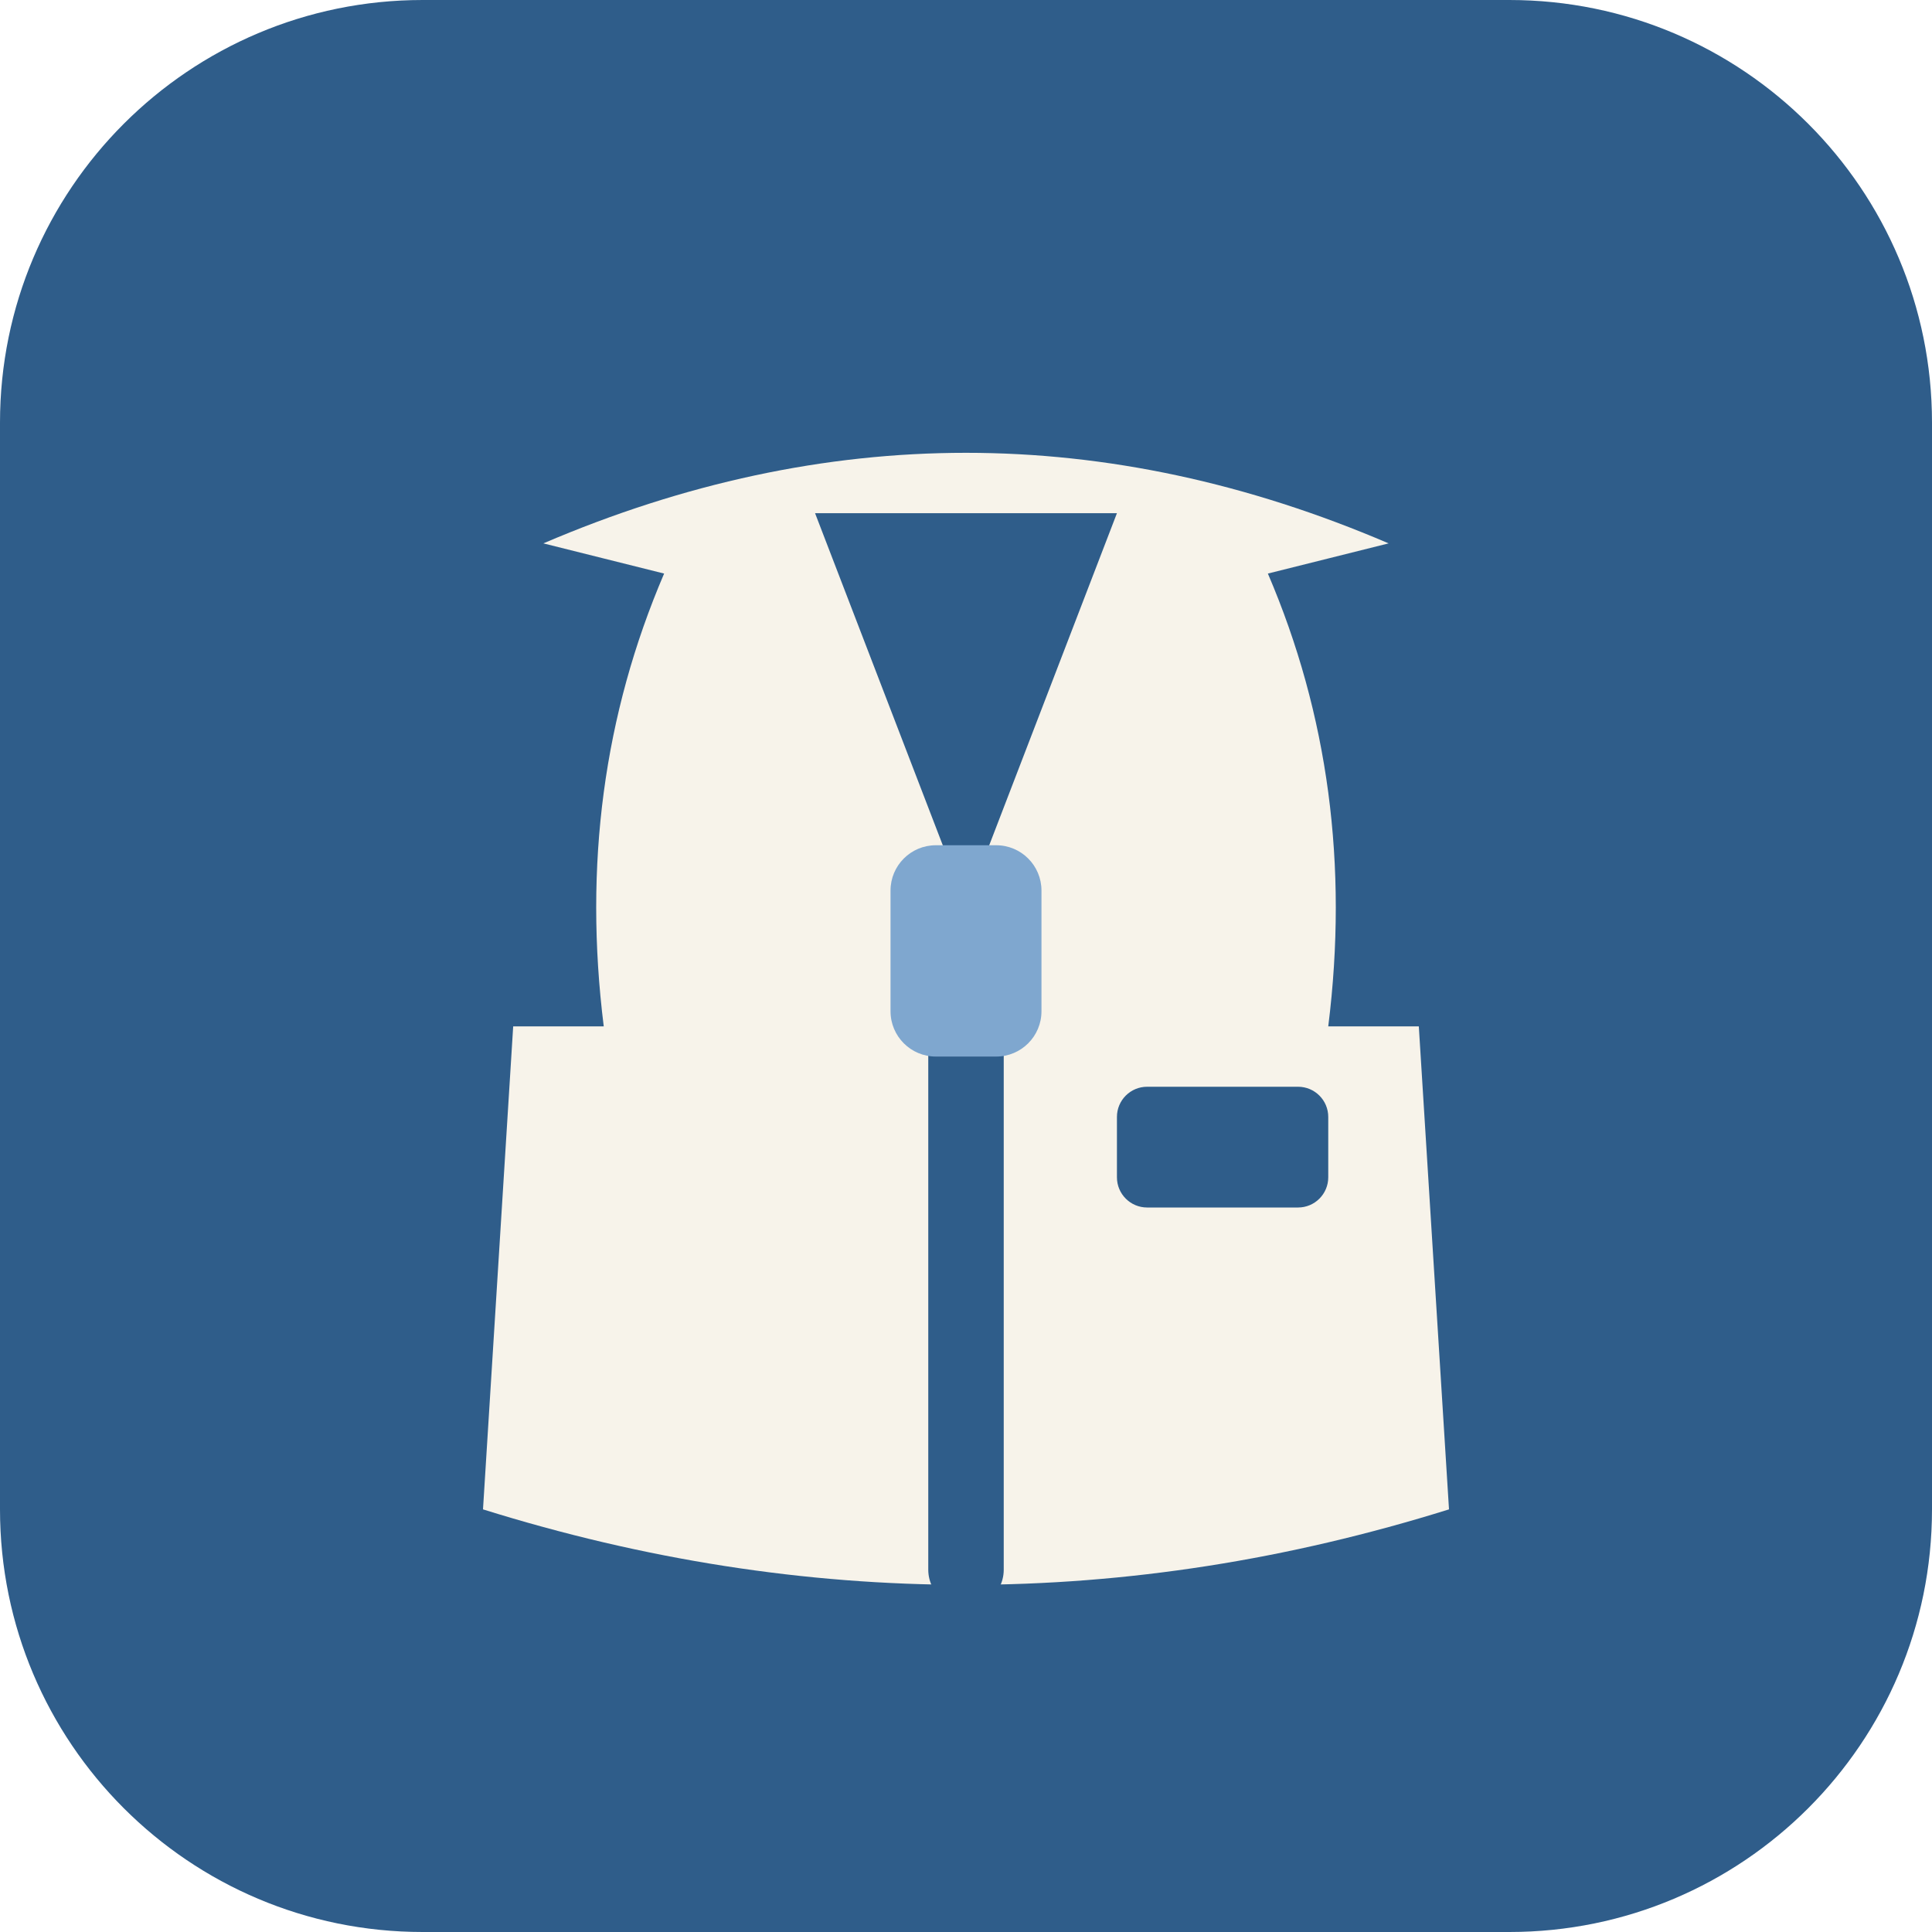
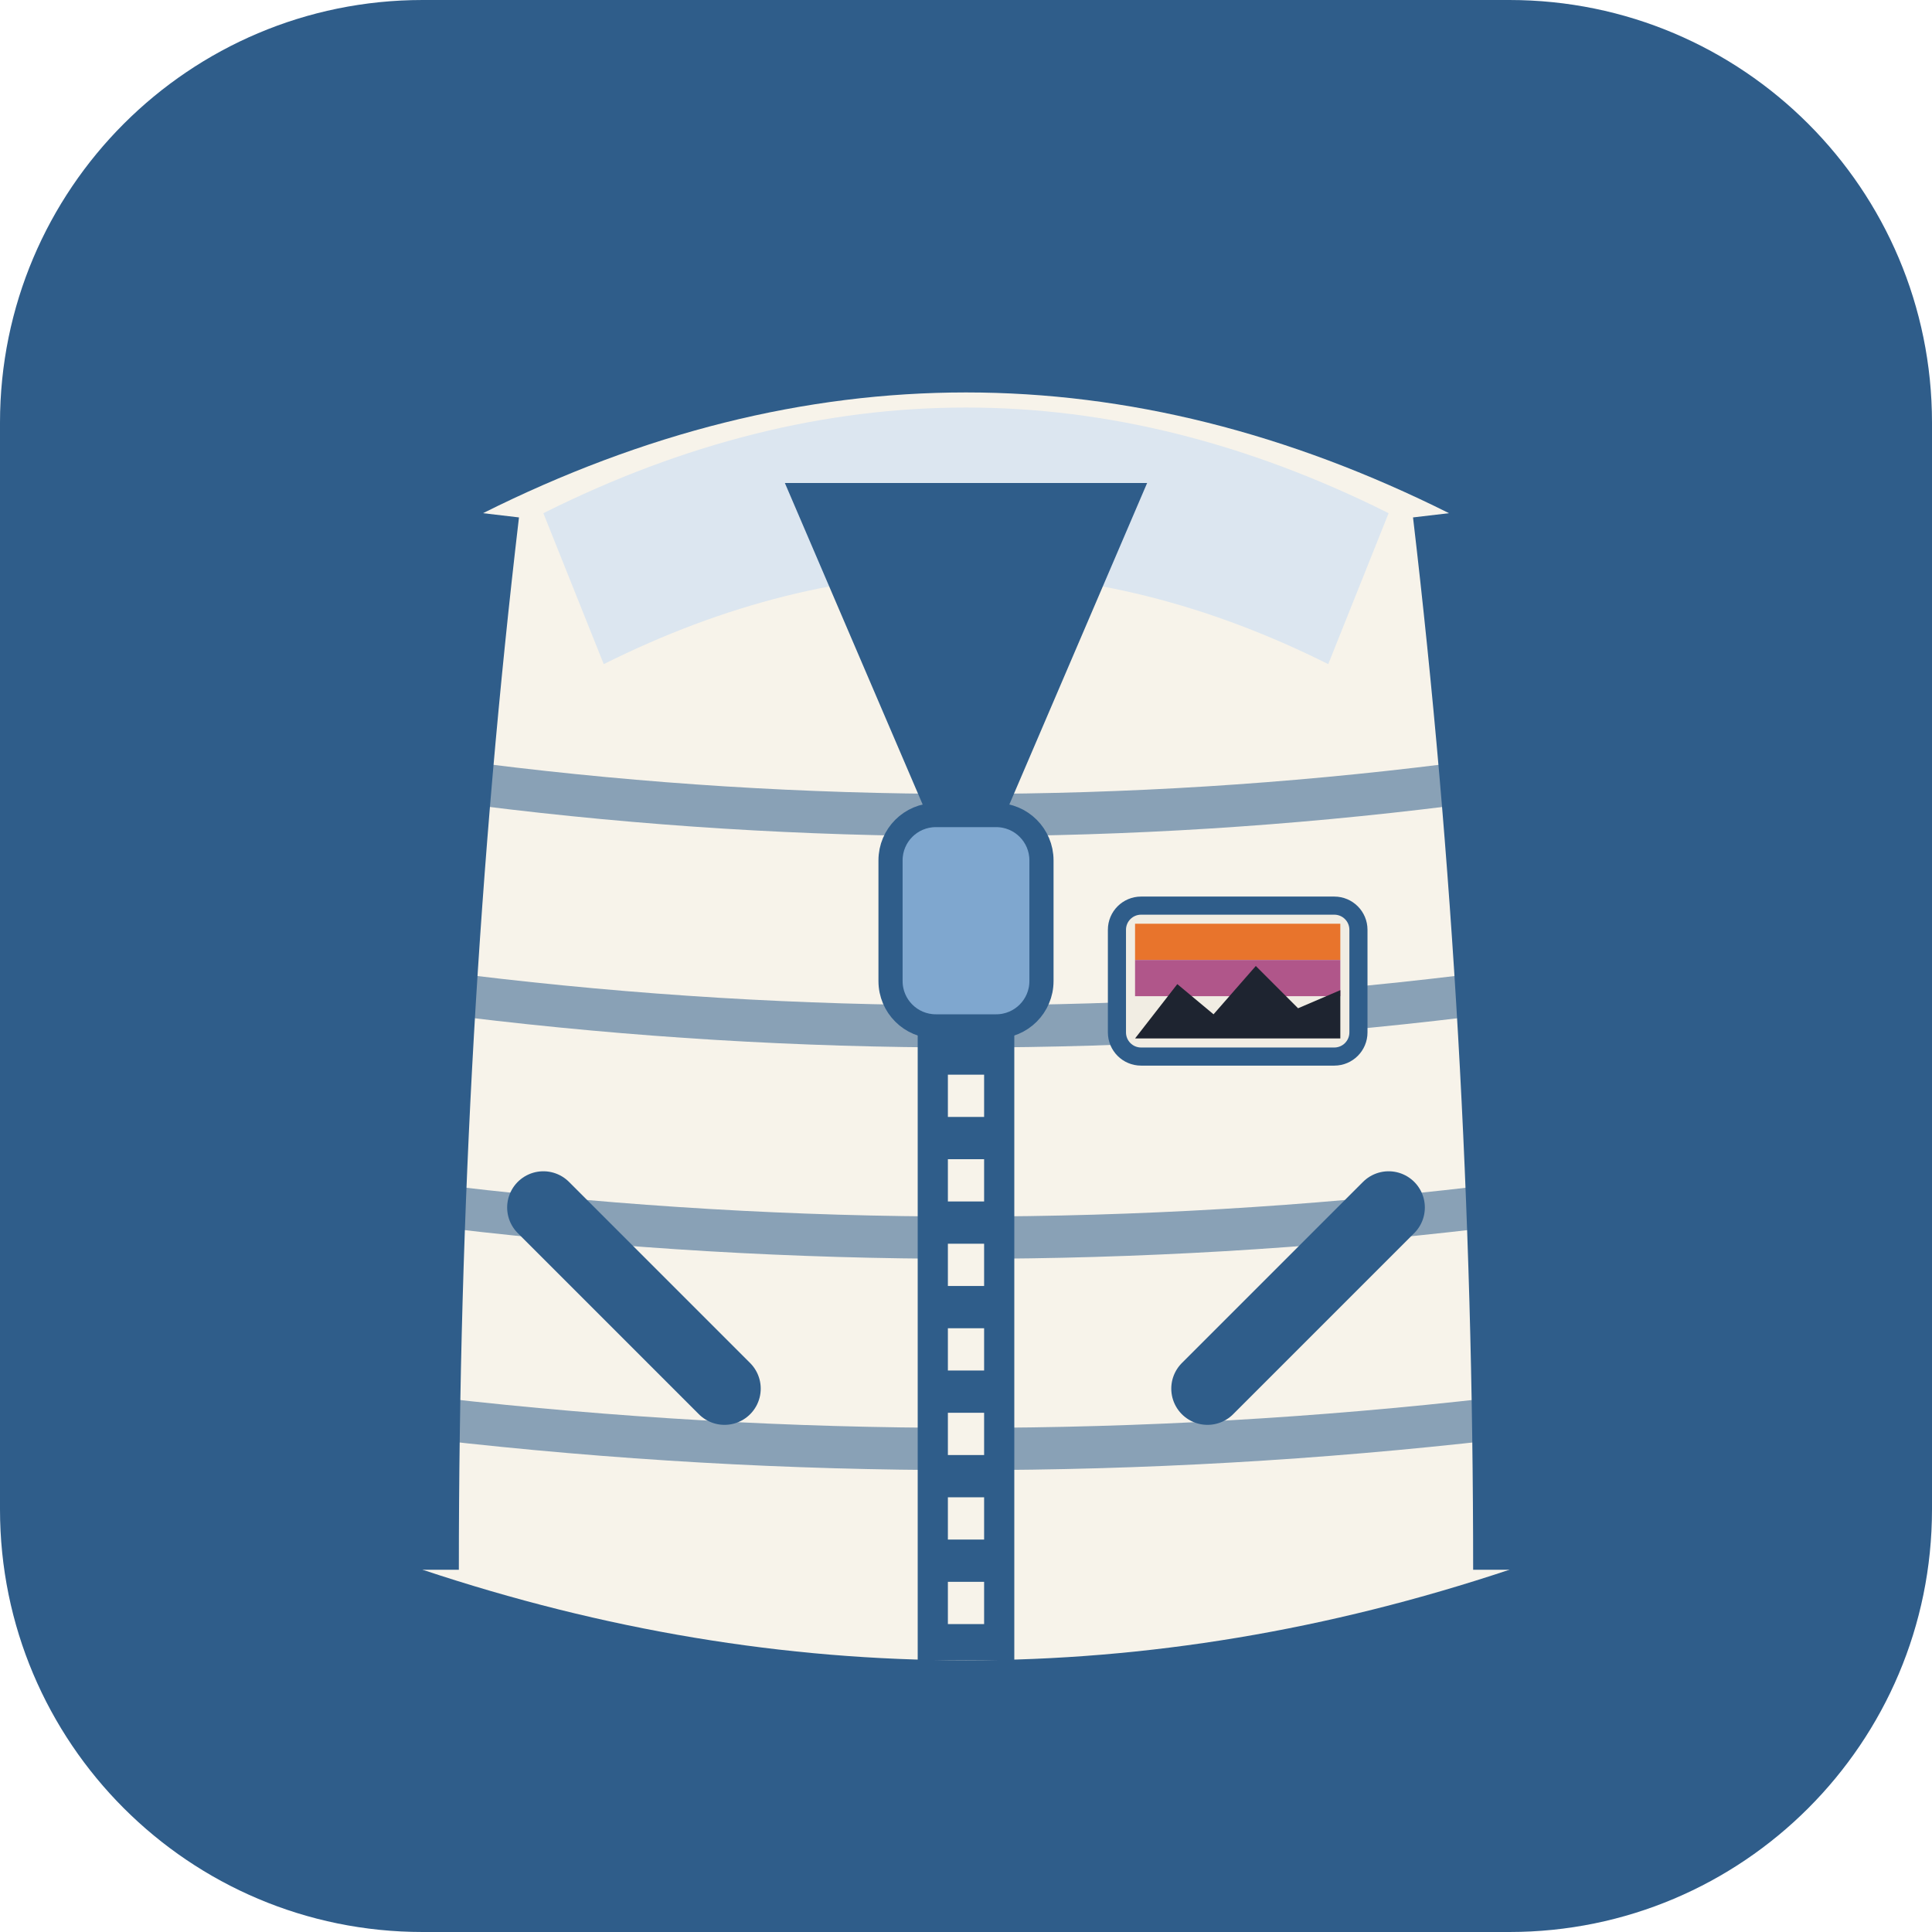
<svg xmlns="http://www.w3.org/2000/svg" viewBox="0 0 64 64" width="64" height="64" role="img" aria-label="Unc.Fund vest mark">
  <rect width="64" height="64" rx="14" fill="#2F5D8A" />
-   <path d="M18 18 Q32 12 46 18 L48 50 Q32 55 16 50 Z" fill="#F7F3EA" />
-   <path d="M18 18 Q14 26 16 34 L20 34 Q19 26 22 19 Z" fill="#2F5D8A" />
-   <path d="M46 18 Q50 26 48 34 L44 34 Q45 26 42 19 Z" fill="#2F5D8A" />
-   <path d="M27 17 L32 30 L37 17 Z" fill="#2F5D8A" />
-   <line x1="32" y1="30" x2="32" y2="52" stroke="#2F5D8A" stroke-width="2.5" stroke-linecap="round" />
-   <rect x="29.5" y="28" width="5" height="7" rx="1.5" fill="#7FA7CF" />
-   <rect x="37" y="36" width="7" height="4" rx="1" fill="#2F5D8A" />
+   <path d="M16 17 Q32 9 48 17 L50 52 Q32 58 14 52 Z" fill="#F7F3EA" />
+   <g stroke="#2F5D8A" stroke-width="1.4" fill="none" opacity=".55">
+     <path d="M16 26 Q32 28 48 26" />
+     <path d="M15.5 33 Q32 35 48.5 33" />
+     <path d="M15 40 Q32 42 49 40" />
+     <path d="M14.5 47 Q32 49 49.5 47" />
+   </g>
+   <path d="M16 17 Q14 34 14 52" fill="none" stroke="#2F5D8A" stroke-width="2.4" />
+   <path d="M48 17 Q50 34 50 52" fill="none" stroke="#2F5D8A" stroke-width="2.4" />
+   <path d="M18 17 Q32 10 46 17 L44 22 Q32 16 20 22 Z" fill="#DCE6F0" />
+   <path d="M26 16 L32 30 L38 16 Z" fill="#2F5D8A" />
+   <line x1="32" y1="30" x2="32" y2="55" stroke="#2F5D8A" stroke-width="3.2" />
+   <line x1="32" y1="30" x2="32" y2="55" stroke="#F7F3EA" stroke-width="1.2" stroke-dasharray="1.4 1.4" />
+   <rect x="29.5" y="27" width="5" height="7" rx="1.5" fill="#7FA7CF" stroke="#2F5D8A" stroke-width=".8" />
+   <path d="M18 40 L24 46" stroke="#2F5D8A" stroke-width="2.4" stroke-linecap="round" />
+   <path d="M46 40 L40 46" stroke="#2F5D8A" stroke-width="2.4" stroke-linecap="round" />
+   <rect x="37" y="30" width="8" height="5" rx=".8" fill="#F1EDE3" stroke="#2F5D8A" stroke-width=".6" />
+   <rect x="37.6" y="30.6" width="6.8" height="1.2" fill="#E8742C" />
+   <rect x="37.6" y="31.8" width="6.8" height="1.2" fill="#B0568A" />
+   <path d="M37.6 34.4 L39 32.6 L40.2 33.6 L41.6 32 L43 33.4 L44.4 32.8 L44.4 34.4 Z" fill="#1E2430" />
</svg>
